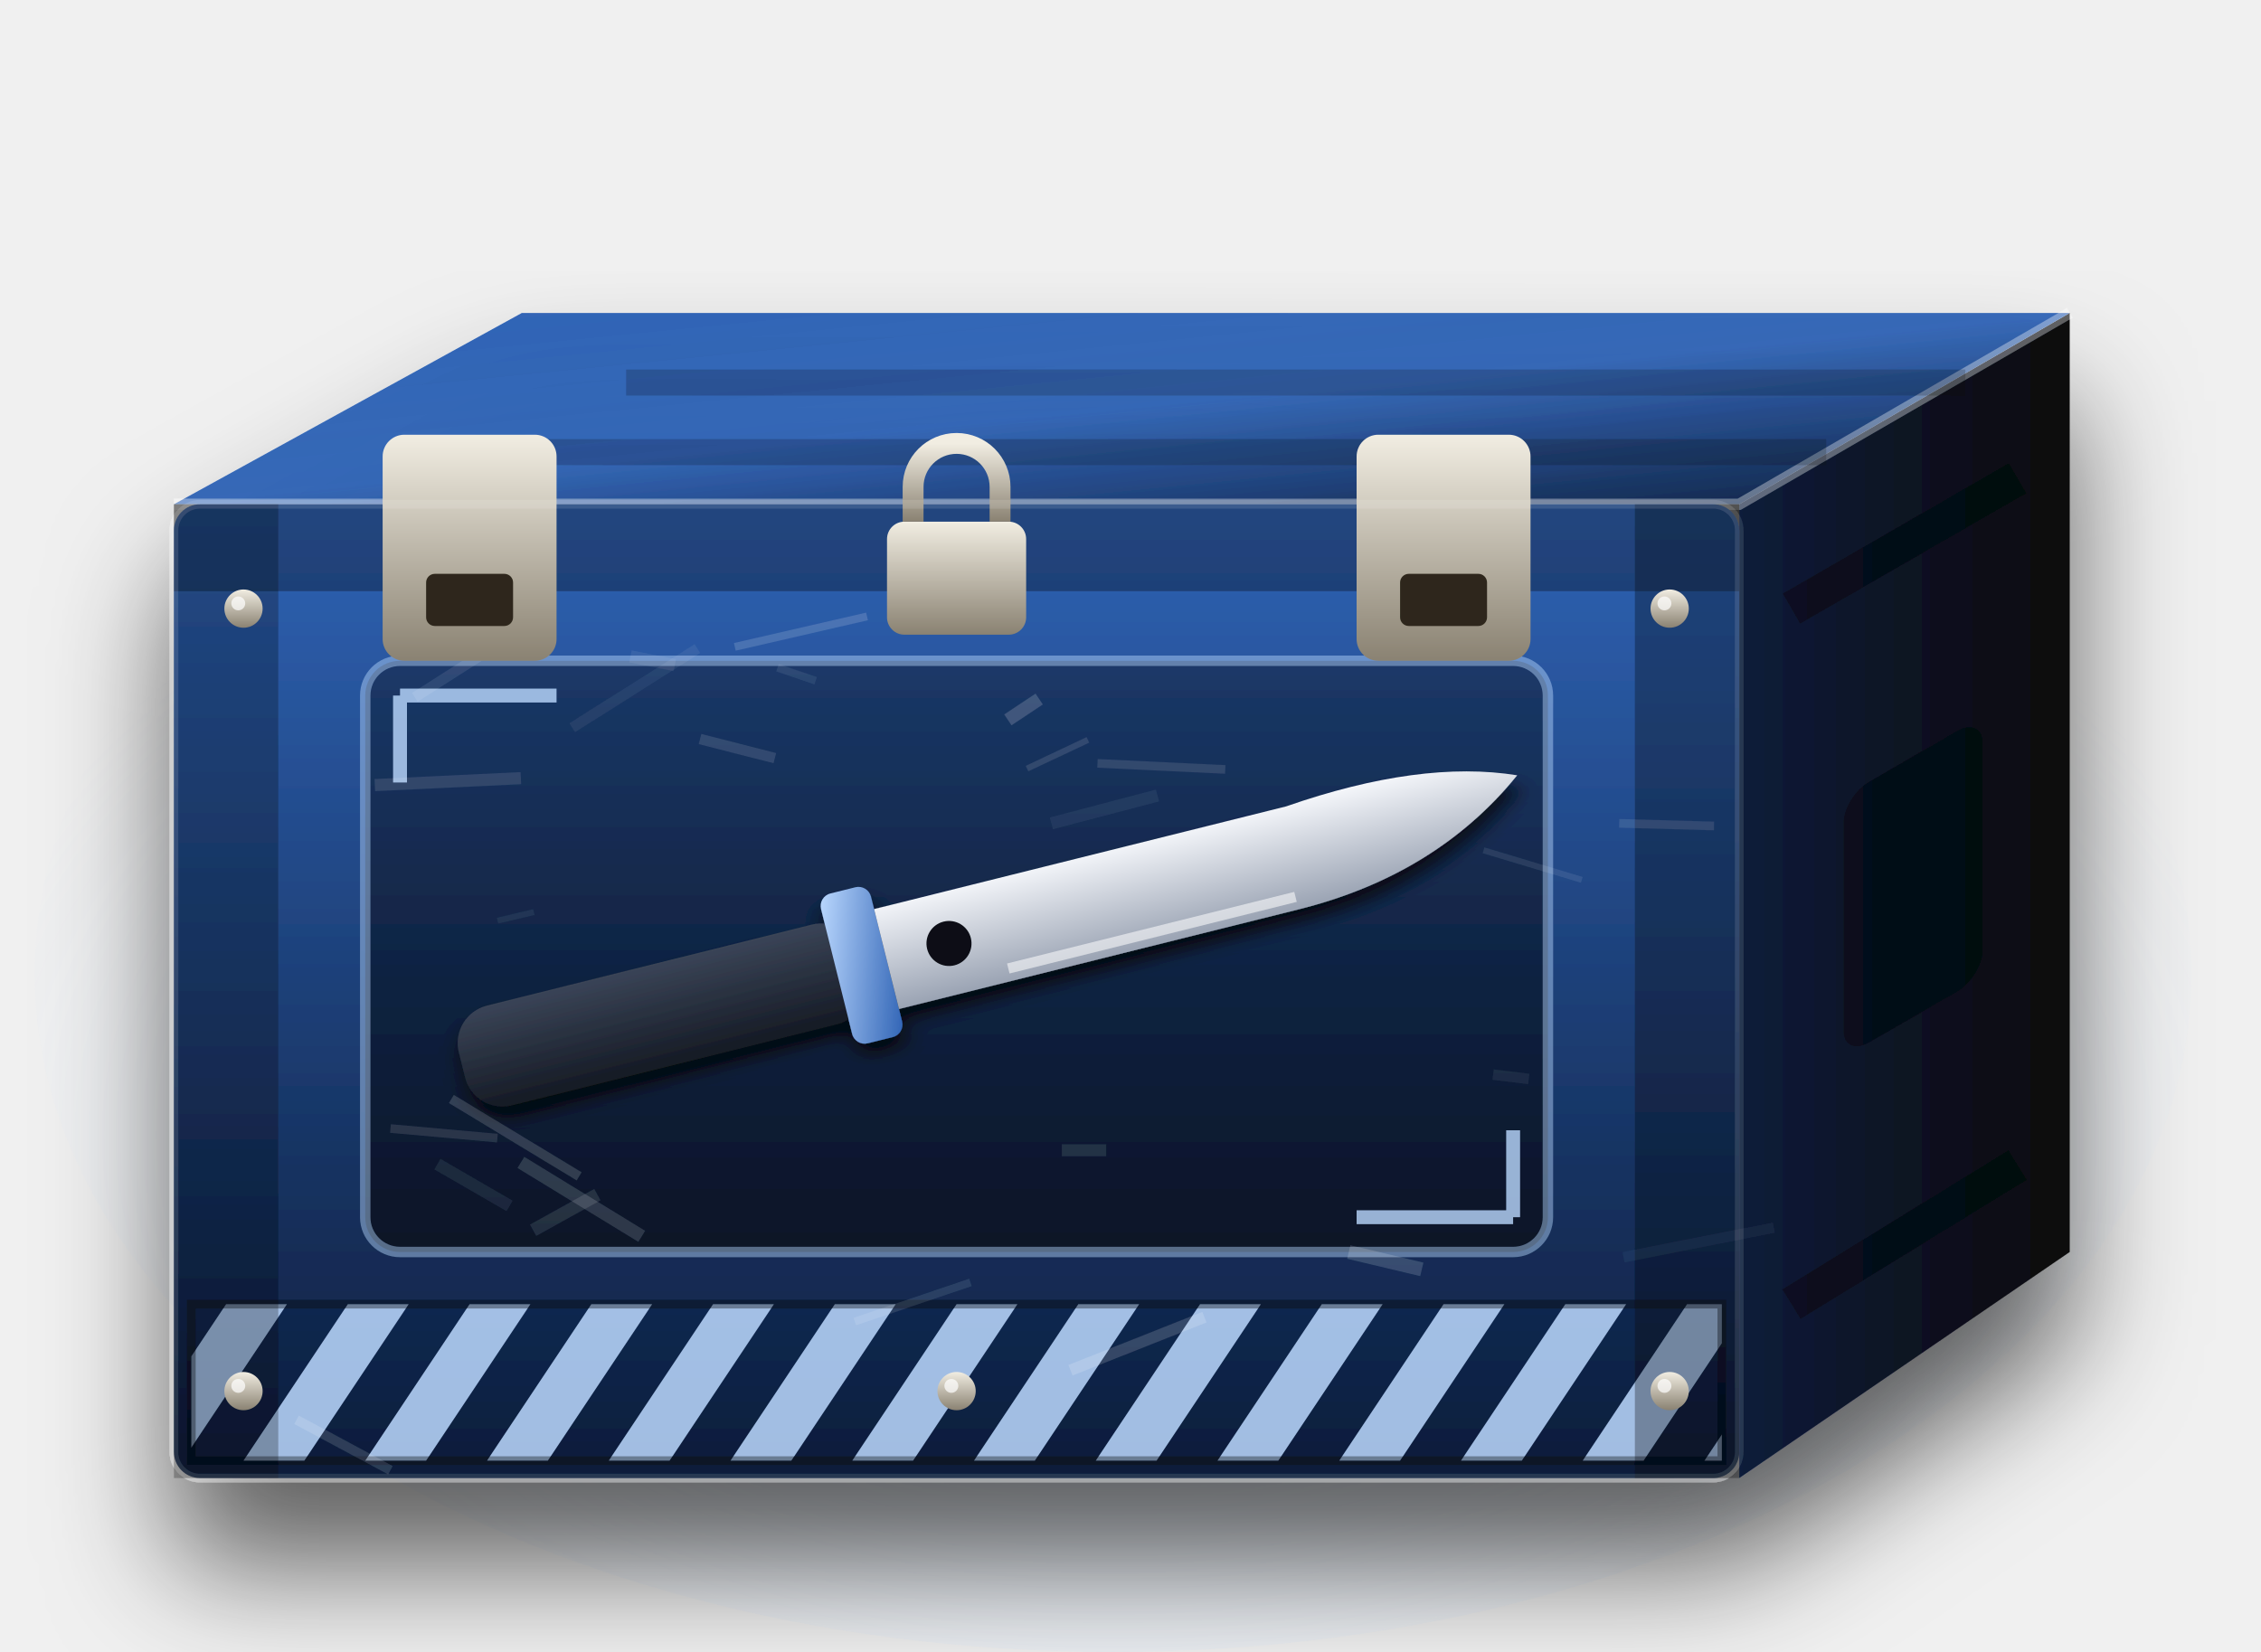
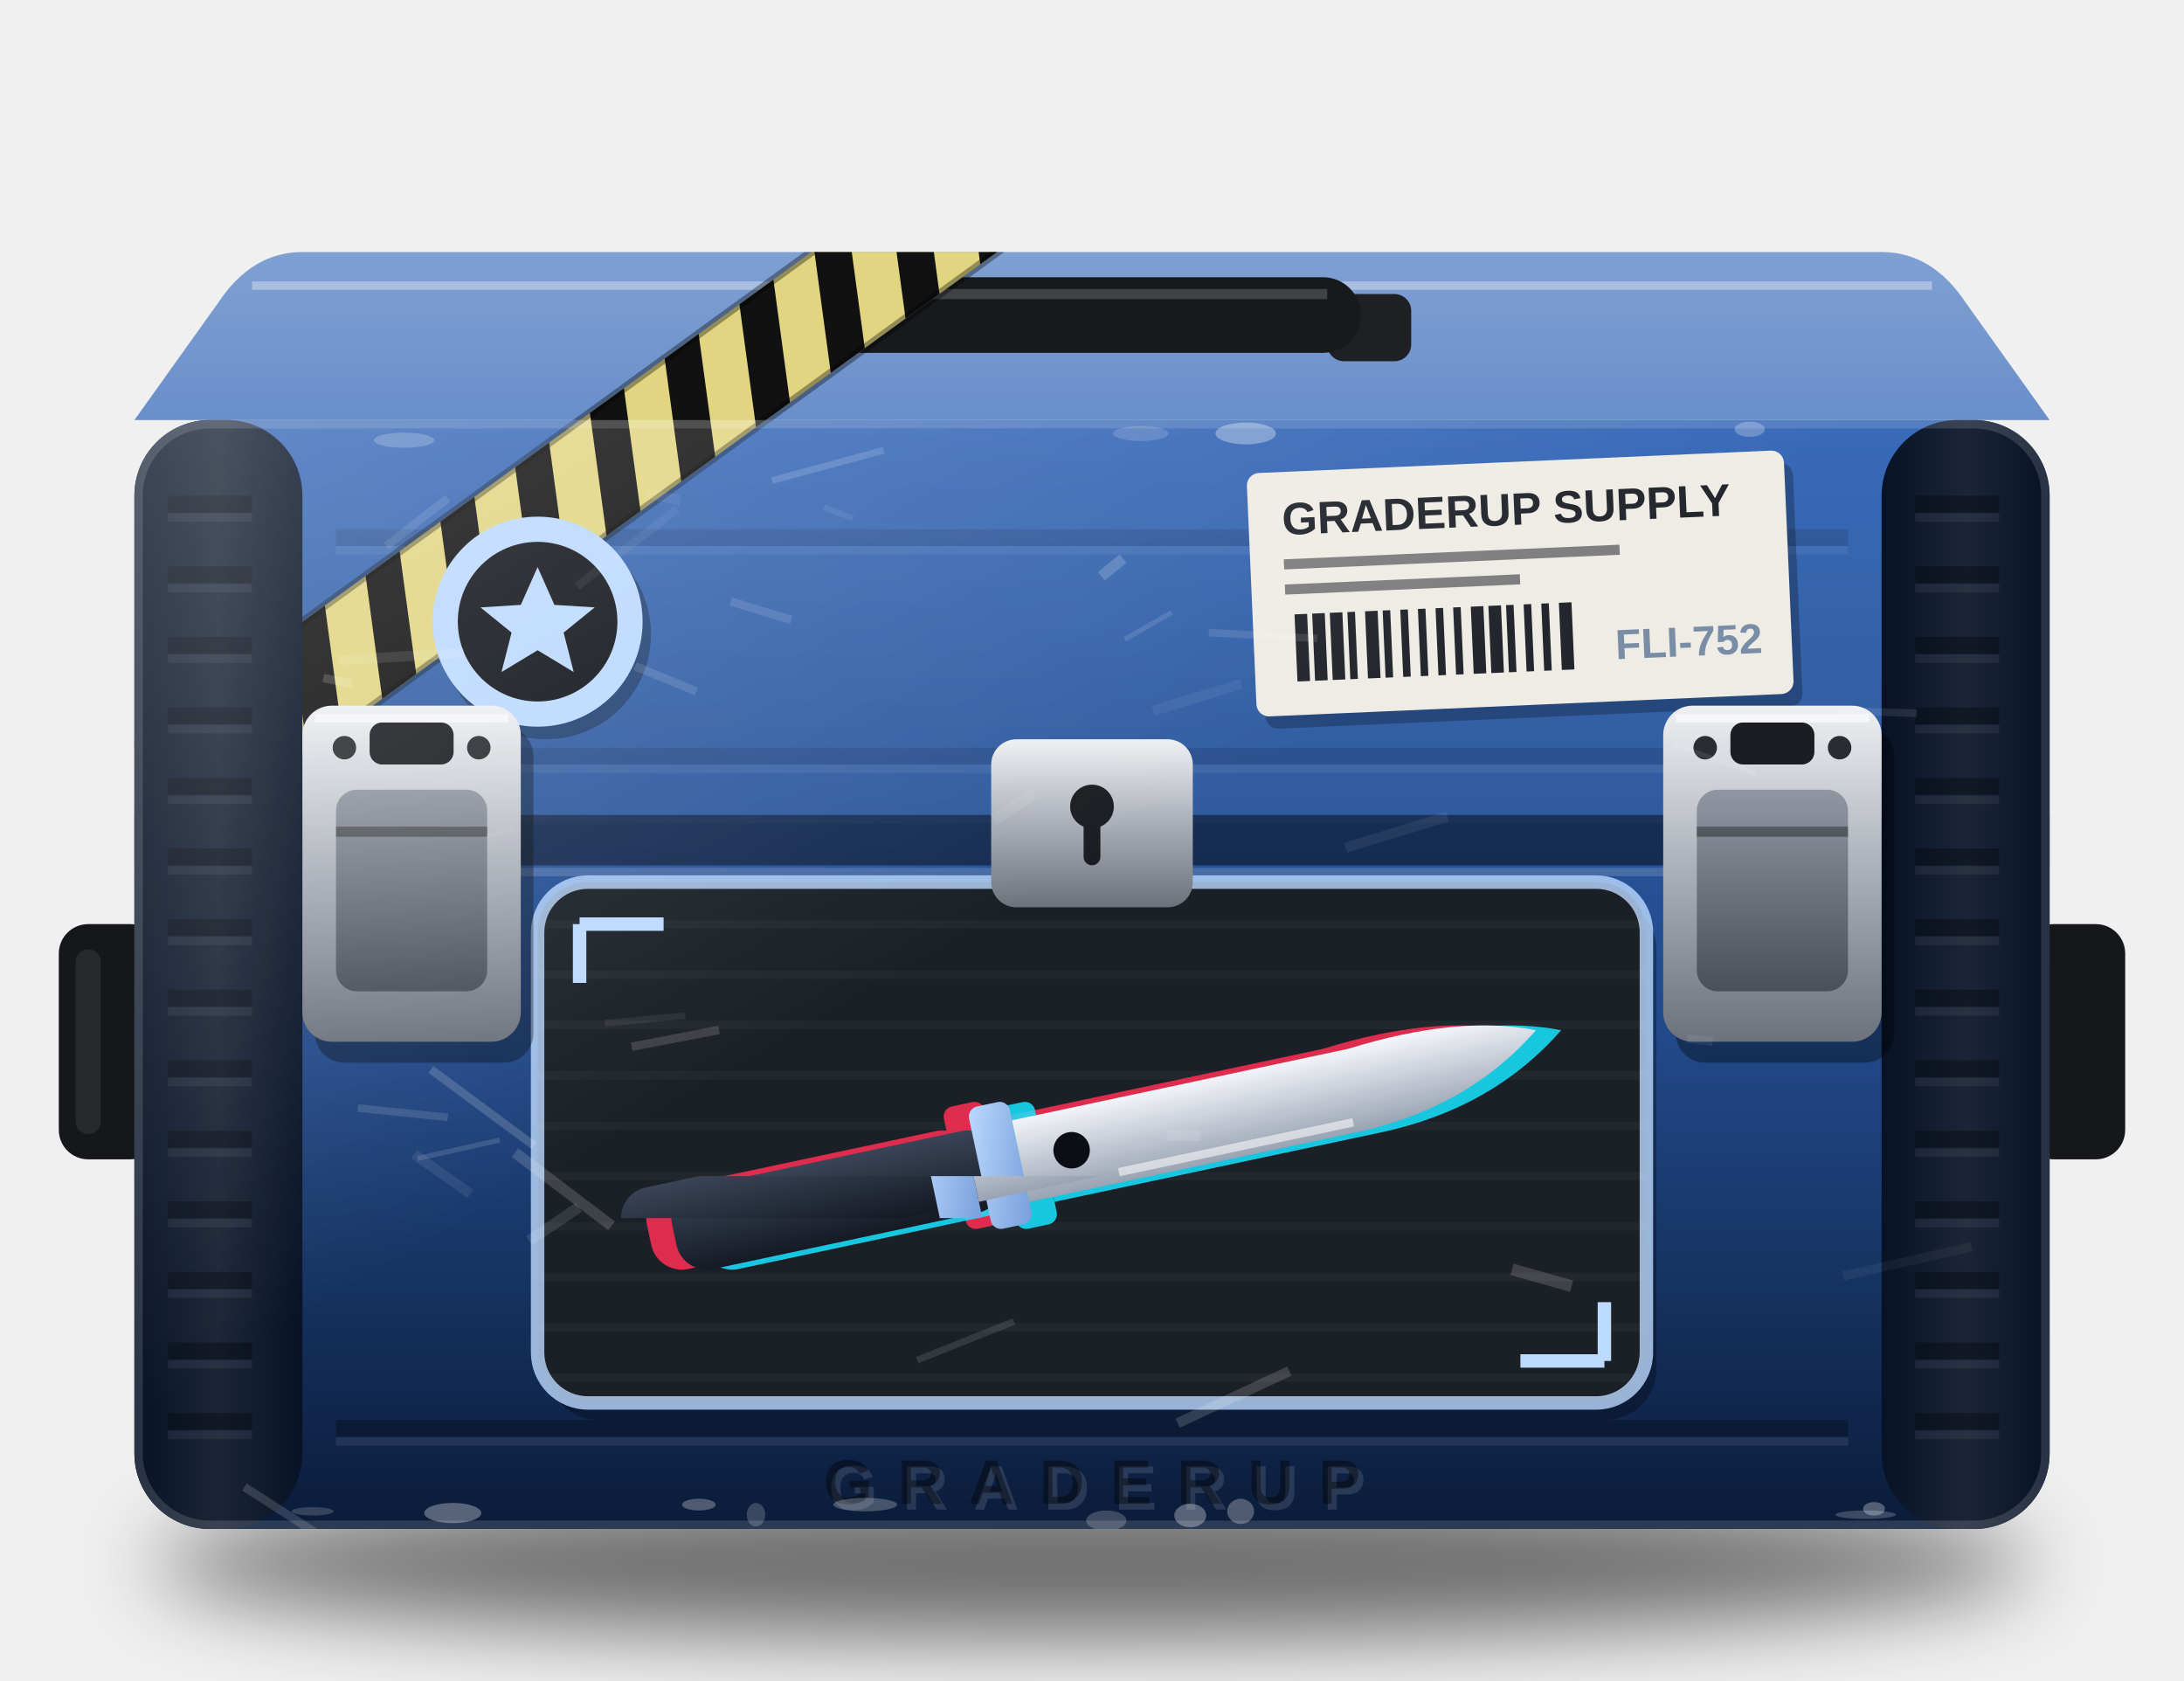
- <svg xmlns="http://www.w3.org/2000/svg" viewBox="0 0 260 190" fill="none">
+ <svg xmlns="http://www.w3.org/2000/svg" viewBox="0 0 260 200" fill="none">
  <defs>
    <linearGradient id="flipf" x1="0" y1="0" x2="0" y2="1">
      <stop offset="0" stop-color="#2f63b5" />
+       <stop offset=".55" stop-color="#224a8a" />
      <stop offset="1" stop-color="#0b1c3a" />
    </linearGradient>
-     <linearGradient id="flipt" x1="0" y1="0" x2="1" y2="1">
-       <stop offset="0" stop-color="#2f63b5" />
-       <stop offset=".5" stop-color="#2f63b5" stop-opacity=".95" />
-       <stop offset="1" stop-color="#0b1c3a" />
-     </linearGradient>
-     <linearGradient id="flips" x1="0" y1="0" x2="1" y2="0">
-       <stop offset="0" stop-color="#0b1c3a" />
-       <stop offset="1" stop-color="#07090c" />
-     </linearGradient>
-     <linearGradient id="flipm" x1="0" y1="0" x2="0" y2="1">
-       <stop offset="0" stop-color="#f1ede2" />
-       <stop offset="1" stop-color="#8a8272" />
-     </linearGradient>
-     <linearGradient id="flipp" x1="0" y1="0" x2="0" y2="1">
-       <stop offset="0" stop-color="#000" stop-opacity=".35" />
-       <stop offset="1" stop-color="#000" stop-opacity=".55" />
-     </linearGradient>
-     <radialGradient id="flipg" cx=".5" cy=".62" r=".55">
-       <stop offset="0" stop-color="#bcd9ff" stop-opacity=".35" />
-       <stop offset="1" stop-color="#bcd9ff" stop-opacity="0" />
-     </radialGradient>
+     <linearGradient id="flipt" x1="0" y1="0" x2="0" y2="1">
+       <stop offset="0" stop-color="#80a0d2" />
+       <stop offset="1" stop-color="#698fca" />
+     </linearGradient>
+     <linearGradient id="flipb" x1="0" y1="0" x2="1" y2="0">
+       <stop offset="0" stop-color="#071226" />
+       <stop offset=".5" stop-color="#1b2537" />
+       <stop offset="1" stop-color="#071226" />
+     </linearGradient>
+     <linearGradient id="flipgl" x1="0" y1="0" x2="1" y2="1">
+       <stop offset="0" stop-color="#fff" stop-opacity=".22" />
+       <stop offset=".45" stop-color="#fff" stop-opacity="0" />
+     </linearGradient>
+     <linearGradient id="flipmt" x1="0" y1="0" x2="0" y2="1">
+       <stop offset="0" stop-color="#eef0f3" />
+       <stop offset=".5" stop-color="#a9aeb7" />
+       <stop offset="1" stop-color="#6c717b" />
+     </linearGradient>
+     <linearGradient id="flipmd" x1="0" y1="0" x2="0" y2="1">
+       <stop offset="0" stop-color="#9097a2" />
+       <stop offset="1" stop-color="#4a4f58" />
+     </linearGradient>
    <linearGradient id="m" x1="0" y1="0" x2="0" y2="1">
      <stop offset="0" stop-color="#f4f6fa" />
      <stop offset="1" stop-color="#9aa3b3" />
    </linearGradient>
    <linearGradient id="d" x1="0" y1="0" x2="0" y2="1">
      <stop offset="0" stop-color="#3a4457" />
      <stop offset="1" stop-color="#151a24" />
    </linearGradient>
    <linearGradient id="acc" x1="0" y1="0" x2="1" y2="1">
      <stop offset="0" stop-color="#bcd9ff" />
-       <stop offset="1" stop-color="#2f63b5" />
-     </linearGradient>
-     <filter id="flipsh" x="-10%" y="-10%" width="120%" height="140%">
-       <feDropShadow dx="0" dy="10" stdDeviation="7" flood-color="#000" flood-opacity=".6" />
+       <stop offset="1" stop-color="#769eda" />
+     </linearGradient>
+     <filter id="flipbl" x="-20%" y="-50%" width="140%" height="200%">
+       <feGaussianBlur stdDeviation="5" />
    </filter>
-     <filter id="flipws" x="-20%" y="-20%" width="140%" height="160%">
-       <feDropShadow dx="0" dy="2" stdDeviation="1.5" flood-color="#000" flood-opacity=".7" />
+     <filter id="flipr" x="-10%" y="-10%" width="120%" height="120%">
+       <feFlood flood-color="#ff2d55" />
+       <feComposite in2="SourceAlpha" operator="in" />
    </filter>
+     <filter id="flipc" x="-10%" y="-10%" width="120%" height="120%">
+       <feFlood flood-color="#19e3ff" />
+       <feComposite in2="SourceAlpha" operator="in" />
+     </filter>
+     <clipPath id="flipclip">
+       <path d="M36 30 H224 Q230 30 234 36 L244 50 V173 Q244 182 235 182 H25 Q16 182 16 173 V50 L26 36 Q30 30 36 30 Z" />
+     </clipPath>
+     <clipPath id="flipst">
+       <rect x="64" y="105" width="132" height="62" rx="6" />
+     </clipPath>
+     <clipPath id="flips1">
+       <rect x="0" y="112" width="260" height="7" />
+     </clipPath>
+     <clipPath id="flips2">
+       <rect x="0" y="140" width="260" height="5" />
+     </clipPath>
  </defs>
-   <ellipse cx="128" cy="112" rx="124" ry="78" fill="url(#flipg)" />
-   <g filter="url(#flipsh)">
-     <path d="M200 58 L238 36 V144 L200 170 Z" fill="url(#flips)" />
-     <path d="M206 70 L232 55 M206 150 L232 134" stroke="#000" stroke-opacity=".35" stroke-width="4" />
-     <rect x="212" y="90" width="16" height="30" rx="3" transform="skewY(-30) translate(0 124)" fill="#000" fill-opacity=".35" />
-     <path d="M20 58 L200 58 L238 36 L60 36 Z" fill="url(#flipt)" />
-     <path d="M20 58 L200 58 L238 36" stroke="#fff" stroke-opacity=".35" stroke-width="1.3" />
-     <path d="M58 52 L210 52 M72 44 L226 44" stroke="#000" stroke-opacity=".18" stroke-width="3" />
-     <rect x="20" y="58" width="180" height="112" rx="3" fill="url(#flipf)" />
-     <rect x="20" y="58" width="180" height="10" fill="#000" fill-opacity=".3" />
-     <clipPath id="fliphz">
-       <rect x="22" y="150" width="176" height="18" />
-     </clipPath>
-     <g clip-path="url(#fliphz)">
-       <path d="M14 168 l12 -18 h7 l-12 18 z" fill="#bcd9ff" fill-opacity=".85" />
-       <path d="M28 168 l12 -18 h7 l-12 18 z" fill="#bcd9ff" fill-opacity=".85" />
-       <path d="M42 168 l12 -18 h7 l-12 18 z" fill="#bcd9ff" fill-opacity=".85" />
-       <path d="M56 168 l12 -18 h7 l-12 18 z" fill="#bcd9ff" fill-opacity=".85" />
-       <path d="M70 168 l12 -18 h7 l-12 18 z" fill="#bcd9ff" fill-opacity=".85" />
-       <path d="M84 168 l12 -18 h7 l-12 18 z" fill="#bcd9ff" fill-opacity=".85" />
-       <path d="M98 168 l12 -18 h7 l-12 18 z" fill="#bcd9ff" fill-opacity=".85" />
-       <path d="M112 168 l12 -18 h7 l-12 18 z" fill="#bcd9ff" fill-opacity=".85" />
-       <path d="M126 168 l12 -18 h7 l-12 18 z" fill="#bcd9ff" fill-opacity=".85" />
-       <path d="M140 168 l12 -18 h7 l-12 18 z" fill="#bcd9ff" fill-opacity=".85" />
-       <path d="M154 168 l12 -18 h7 l-12 18 z" fill="#bcd9ff" fill-opacity=".85" />
-       <path d="M168 168 l12 -18 h7 l-12 18 z" fill="#bcd9ff" fill-opacity=".85" />
-       <path d="M182 168 l12 -18 h7 l-12 18 z" fill="#bcd9ff" fill-opacity=".85" />
-       <path d="M196 168 l12 -18 h7 l-12 18 z" fill="#bcd9ff" fill-opacity=".85" />
-       <path d="M210 168 l12 -18 h7 l-12 18 z" fill="#bcd9ff" fill-opacity=".85" />
-       <path d="M224 168 l12 -18 h7 l-12 18 z" fill="#bcd9ff" fill-opacity=".85" />
-     </g>
-     <rect x="22" y="150" width="176" height="18" fill="none" stroke="#000" stroke-opacity=".35" />
-     <rect x="20" y="58" width="12" height="112" fill="#000" fill-opacity=".25" />
-     <rect x="188" y="58" width="12" height="112" fill="#000" fill-opacity=".3" />
-     <rect x="42" y="76" width="136" height="68" rx="4" fill="url(#flipp)" stroke="#bcd9ff" stroke-opacity=".45" stroke-width="1.2" />
-     <path d="M46 80 h18 M46 80 v10 M174 140 h-18 M174 140 v-10" stroke="#bcd9ff" stroke-opacity=".8" stroke-width="1.6" />
-     <g transform="translate(38 56) scale(.74) rotate(-14 100 70)" filter="url(#flipws)">
+   <ellipse cx="130" cy="186" rx="112" ry="9" fill="#000" fill-opacity=".55" filter="url(#flipbl)" />
+   <rect x="7" y="110" width="12" height="28" rx="3.5" fill="#15171b" />
+   <rect x="9" y="113" width="3" height="22" rx="1.5" fill="#fff" fill-opacity=".08" />
+   <rect x="241" y="110" width="12" height="28" rx="3.5" fill="#15171b" />
+   <path d="M36 30 H224 Q230 30 234 36 L244 50 H16 L26 36 Q30 30 36 30 Z" fill="url(#flipt)" />
+   <path d="M30 34 H230" stroke="#fff" stroke-opacity=".35" stroke-width="1" />
+   <rect x="92" y="35" width="10" height="8" rx="2" fill="#1e2024" />
+   <rect x="158" y="35" width="10" height="8" rx="2" fill="#1e2024" />
+   <rect x="98" y="33" width="64" height="9" rx="4.5" fill="#17191d" />
+   <path d="M102 35 h56" stroke="#fff" stroke-opacity=".18" stroke-width="1.2" />
+   <rect x="16" y="50" width="228" height="132" rx="9" fill="url(#flipf)" />
+   <rect x="16" y="50" width="228" height="48" rx="9" fill="#fff" fill-opacity=".05" />
+   <path d="M40 64 H220 M40 90 H220" stroke="#000" stroke-opacity=".12" stroke-width="2" />
+   <path d="M40 65.5 H220 M40 91.5 H220" stroke="#fff" stroke-opacity=".06" stroke-width="1" />
+   <g clip-path="url(#flipclip)">
+     <g transform="rotate(-36 60 64)">
+       <rect x="-40" y="58" width="170" height="13" fill="#e1d581" />
+       <path d="M-40 71 l7 -13 h5 l-7 13 z" fill="#111" />
+       <path d="M-29 71 l7 -13 h5 l-7 13 z" fill="#111" />
+       <path d="M-18 71 l7 -13 h5 l-7 13 z" fill="#111" />
+       <path d="M-7 71 l7 -13 h5 l-7 13 z" fill="#111" />
+       <path d="M4 71 l7 -13 h5 l-7 13 z" fill="#111" />
+       <path d="M15 71 l7 -13 h5 l-7 13 z" fill="#111" />
+       <path d="M26 71 l7 -13 h5 l-7 13 z" fill="#111" />
+       <path d="M37 71 l7 -13 h5 l-7 13 z" fill="#111" />
+       <path d="M48 71 l7 -13 h5 l-7 13 z" fill="#111" />
+       <path d="M59 71 l7 -13 h5 l-7 13 z" fill="#111" />
+       <path d="M70 71 l7 -13 h5 l-7 13 z" fill="#111" />
+       <path d="M81 71 l7 -13 h5 l-7 13 z" fill="#111" />
+       <path d="M92 71 l7 -13 h5 l-7 13 z" fill="#111" />
+       <path d="M103 71 l7 -13 h5 l-7 13 z" fill="#111" />
+       <path d="M114 71 l7 -13 h5 l-7 13 z" fill="#111" />
+       <path d="M125 71 l7 -13 h5 l-7 13 z" fill="#111" />
+       <path d="M136 71 l7 -13 h5 l-7 13 z" fill="#111" />
+       <path d="M147 71 l7 -13 h5 l-7 13 z" fill="#111" />
+       <rect x="-40" y="58" width="170" height="13" fill="none" stroke="#000" stroke-opacity=".35" />
+     </g>
+   </g>
+   <rect x="16" y="97" width="228" height="6" fill="#000" fill-opacity=".45" />
+   <path d="M16 103.8 H244" stroke="#fff" stroke-opacity=".16" stroke-width="1" />
+   <path d="M40 170 H220" stroke="#000" stroke-opacity=".28" stroke-width="2" />
+   <path d="M40 171.6 H220" stroke="#fff" stroke-opacity=".08" stroke-width="1" />
+   <rect x="16" y="50" width="20" height="132" rx="9" fill="url(#flipb)" />
+   <path d="M20 60 h10" stroke="#000" stroke-opacity=".32" stroke-width="2" />
+   <path d="M20 61.6 h10" stroke="#fff" stroke-opacity=".06" stroke-width="1" />
+   <path d="M20 68.4 h10" stroke="#000" stroke-opacity=".32" stroke-width="2" />
+   <path d="M20 70 h10" stroke="#fff" stroke-opacity=".06" stroke-width="1" />
+   <path d="M20 76.8 h10" stroke="#000" stroke-opacity=".32" stroke-width="2" />
+   <path d="M20 78.4 h10" stroke="#fff" stroke-opacity=".06" stroke-width="1" />
+   <path d="M20 85.2 h10" stroke="#000" stroke-opacity=".32" stroke-width="2" />
+   <path d="M20 86.8 h10" stroke="#fff" stroke-opacity=".06" stroke-width="1" />
+   <path d="M20 93.6 h10" stroke="#000" stroke-opacity=".32" stroke-width="2" />
+   <path d="M20 95.2 h10" stroke="#fff" stroke-opacity=".06" stroke-width="1" />
+   <path d="M20 102 h10" stroke="#000" stroke-opacity=".32" stroke-width="2" />
+   <path d="M20 103.6 h10" stroke="#fff" stroke-opacity=".06" stroke-width="1" />
+   <path d="M20 110.4 h10" stroke="#000" stroke-opacity=".32" stroke-width="2" />
+   <path d="M20 112 h10" stroke="#fff" stroke-opacity=".06" stroke-width="1" />
+   <path d="M20 118.8 h10" stroke="#000" stroke-opacity=".32" stroke-width="2" />
+   <path d="M20 120.4 h10" stroke="#fff" stroke-opacity=".06" stroke-width="1" />
+   <path d="M20 127.2 h10" stroke="#000" stroke-opacity=".32" stroke-width="2" />
+   <path d="M20 128.8 h10" stroke="#fff" stroke-opacity=".06" stroke-width="1" />
+   <path d="M20 135.6 h10" stroke="#000" stroke-opacity=".32" stroke-width="2" />
+   <path d="M20 137.2 h10" stroke="#fff" stroke-opacity=".06" stroke-width="1" />
+   <path d="M20 144 h10" stroke="#000" stroke-opacity=".32" stroke-width="2" />
+   <path d="M20 145.6 h10" stroke="#fff" stroke-opacity=".06" stroke-width="1" />
+   <path d="M20 152.4 h10" stroke="#000" stroke-opacity=".32" stroke-width="2" />
+   <path d="M20 154 h10" stroke="#fff" stroke-opacity=".06" stroke-width="1" />
+   <path d="M20 160.8 h10" stroke="#000" stroke-opacity=".32" stroke-width="2" />
+   <path d="M20 162.4 h10" stroke="#fff" stroke-opacity=".06" stroke-width="1" />
+   <path d="M20 169.2 h10" stroke="#000" stroke-opacity=".32" stroke-width="2" />
+   <path d="M20 170.8 h10" stroke="#fff" stroke-opacity=".06" stroke-width="1" />
+   <rect x="224" y="50" width="20" height="132" rx="9" fill="url(#flipb)" />
+   <path d="M228 60 h10" stroke="#000" stroke-opacity=".32" stroke-width="2" />
+   <path d="M228 61.6 h10" stroke="#fff" stroke-opacity=".06" stroke-width="1" />
+   <path d="M228 68.4 h10" stroke="#000" stroke-opacity=".32" stroke-width="2" />
+   <path d="M228 70 h10" stroke="#fff" stroke-opacity=".06" stroke-width="1" />
+   <path d="M228 76.8 h10" stroke="#000" stroke-opacity=".32" stroke-width="2" />
+   <path d="M228 78.4 h10" stroke="#fff" stroke-opacity=".06" stroke-width="1" />
+   <path d="M228 85.2 h10" stroke="#000" stroke-opacity=".32" stroke-width="2" />
+   <path d="M228 86.8 h10" stroke="#fff" stroke-opacity=".06" stroke-width="1" />
+   <path d="M228 93.6 h10" stroke="#000" stroke-opacity=".32" stroke-width="2" />
+   <path d="M228 95.2 h10" stroke="#fff" stroke-opacity=".06" stroke-width="1" />
+   <path d="M228 102 h10" stroke="#000" stroke-opacity=".32" stroke-width="2" />
+   <path d="M228 103.6 h10" stroke="#fff" stroke-opacity=".06" stroke-width="1" />
+   <path d="M228 110.4 h10" stroke="#000" stroke-opacity=".32" stroke-width="2" />
+   <path d="M228 112 h10" stroke="#fff" stroke-opacity=".06" stroke-width="1" />
+   <path d="M228 118.8 h10" stroke="#000" stroke-opacity=".32" stroke-width="2" />
+   <path d="M228 120.4 h10" stroke="#fff" stroke-opacity=".06" stroke-width="1" />
+   <path d="M228 127.2 h10" stroke="#000" stroke-opacity=".32" stroke-width="2" />
+   <path d="M228 128.8 h10" stroke="#fff" stroke-opacity=".06" stroke-width="1" />
+   <path d="M228 135.6 h10" stroke="#000" stroke-opacity=".32" stroke-width="2" />
+   <path d="M228 137.2 h10" stroke="#fff" stroke-opacity=".06" stroke-width="1" />
+   <path d="M228 144 h10" stroke="#000" stroke-opacity=".32" stroke-width="2" />
+   <path d="M228 145.6 h10" stroke="#fff" stroke-opacity=".06" stroke-width="1" />
+   <path d="M228 152.4 h10" stroke="#000" stroke-opacity=".32" stroke-width="2" />
+   <path d="M228 154 h10" stroke="#fff" stroke-opacity=".06" stroke-width="1" />
+   <path d="M228 160.8 h10" stroke="#000" stroke-opacity=".32" stroke-width="2" />
+   <path d="M228 162.4 h10" stroke="#fff" stroke-opacity=".06" stroke-width="1" />
+   <path d="M228 169.2 h10" stroke="#000" stroke-opacity=".32" stroke-width="2" />
+   <path d="M228 170.8 h10" stroke="#fff" stroke-opacity=".06" stroke-width="1" />
+   <g transform="rotate(-2.5 180 70)">
+     <rect x="149" y="55" width="64" height="29" rx="1.5" fill="#000" fill-opacity=".25" transform="translate(1 1.5)" />
+     <rect x="149" y="55" width="64" height="29" rx="1.5" fill="#eeece4" />
+     <text x="153" y="62.5" font-family="Arial, sans-serif" font-weight="700" font-size="5.4" fill="#23262c">GRADERUP SUPPLY</text>
+     <path d="M153 66 h40 M153 69 h28" stroke="#23262c" stroke-opacity=".55" stroke-width="1.2" />
+     <rect x="154" y="72" width="1.5" height="8" fill="#23262c" />
+     <rect x="156.1" y="72" width="1.5" height="8" fill="#23262c" />
+     <rect x="158.2" y="72" width="1.5" height="8" fill="#23262c" />
+     <rect x="160.3" y="72" width="0.9" height="8" fill="#23262c" />
+     <rect x="162.4" y="72" width="1.5" height="8" fill="#23262c" />
+     <rect x="164.5" y="72" width="0.9" height="8" fill="#23262c" />
+     <rect x="166.6" y="72" width="0.9" height="8" fill="#23262c" />
+     <rect x="168.7" y="72" width="0.9" height="8" fill="#23262c" />
+     <rect x="170.8" y="72" width="0.9" height="8" fill="#23262c" />
+     <rect x="172.9" y="72" width="0.9" height="8" fill="#23262c" />
+     <rect x="175" y="72" width="1.5" height="8" fill="#23262c" />
+     <rect x="177.1" y="72" width="1.5" height="8" fill="#23262c" />
+     <rect x="179.2" y="72" width="0.9" height="8" fill="#23262c" />
+     <rect x="181.3" y="72" width="0.9" height="8" fill="#23262c" />
+     <rect x="183.4" y="72" width="0.9" height="8" fill="#23262c" />
+     <rect x="185.5" y="72" width="1.5" height="8" fill="#23262c" />
+     <text x="192" y="79" font-family="Arial, sans-serif" font-weight="700" font-size="5" fill="#7a8da6">FLI-752</text>
+   </g>
+   <circle cx="64" cy="74" r="12.5" fill="#000" fill-opacity=".3" transform="translate(1 1.5)" />
+   <circle cx="64" cy="74" r="12.5" fill="#bcd9ff" />
+   <circle cx="64" cy="74" r="9.5" fill="#101318" />
+   <path d="M64 67.5 L66 72 L70.8 72.3 L67.1 75.3 L68.3 80 L64 77.4 L59.7 80 L60.9 75.3 L57.2 72.3 L62 72 Z" fill="#bcd9ff" />
+   <rect x="64" y="105" width="132" height="62" rx="6" fill="#000" fill-opacity=".3" transform="translate(1.2 2)" />
+   <rect x="64" y="105" width="132" height="62" rx="6" fill="#0d1015" />
+   <g clip-path="url(#flipst)">
+     <rect x="64" y="105" width="132" height="62" fill="#bcd9ff" fill-opacity=".08" />
+     <path d="M64 110 H196" stroke="#fff" stroke-opacity=".035" />
+     <path d="M64 116 H196" stroke="#fff" stroke-opacity=".035" />
+     <path d="M64 122 H196" stroke="#fff" stroke-opacity=".035" />
+     <path d="M64 128 H196" stroke="#fff" stroke-opacity=".035" />
+     <path d="M64 134 H196" stroke="#fff" stroke-opacity=".035" />
+     <path d="M64 140 H196" stroke="#fff" stroke-opacity=".035" />
+     <path d="M64 146 H196" stroke="#fff" stroke-opacity=".035" />
+     <path d="M64 152 H196" stroke="#fff" stroke-opacity=".035" />
+     <path d="M64 158 H196" stroke="#fff" stroke-opacity=".035" />
+     <path d="M64 164 H196" stroke="#fff" stroke-opacity=".035" />
+     <g transform="translate(-3 0)" opacity=".85">
+       <g transform="translate(68 93) scale(.62) rotate(-12 100 70)" filter="url(#flipr)">
+         <rect x="18" y="62" width="64" height="16" rx="6" fill="url(#d)" />
+         <rect x="78" y="58" width="8" height="24" rx="2" fill="url(#acc)" />
+         <path d="M86 62 H152 Q174 60 188 66 Q172 78 150 78 H86 Z" fill="url(#m)" />
+         <circle cx="96" cy="70" r="3.5" fill="#0b0e14" />
+         <path d="M104 76 H150" stroke="#fff" stroke-opacity=".55" stroke-width="1.6" fill="none" />
+       </g>
+     </g>
+     <g transform="translate(3 0)" opacity=".85">
+       <g transform="translate(68 93) scale(.62) rotate(-12 100 70)" filter="url(#flipc)">
+         <rect x="18" y="62" width="64" height="16" rx="6" fill="url(#d)" />
+         <rect x="78" y="58" width="8" height="24" rx="2" fill="url(#acc)" />
+         <path d="M86 62 H152 Q174 60 188 66 Q172 78 150 78 H86 Z" fill="url(#m)" />
+         <circle cx="96" cy="70" r="3.5" fill="#0b0e14" />
+         <path d="M104 76 H150" stroke="#fff" stroke-opacity=".55" stroke-width="1.6" fill="none" />
+       </g>
+     </g>
+     <g transform="translate(68 93) scale(.62) rotate(-12 100 70)">
      <rect x="18" y="62" width="64" height="16" rx="6" fill="url(#d)" />
      <rect x="78" y="58" width="8" height="24" rx="2" fill="url(#acc)" />
      <path d="M86 62 H152 Q174 60 188 66 Q172 78 150 78 H86 Z" fill="url(#m)" />
      <circle cx="96" cy="70" r="3.5" fill="#0b0e14" />
      <path d="M104 76 H150" stroke="#fff" stroke-opacity=".55" stroke-width="1.6" fill="none" />
    </g>
-     <path d="M34.1 163.3 l10.8 5.8" stroke="#fff" stroke-opacity="0.14" stroke-width="1.1" />
-     <path d="M186.2 94.7 l10.9 0.3" stroke="#fff" stroke-opacity="0.10" stroke-width="1.0" />
-     <path d="M57.2 105.9 l4.2 -1.0" stroke="#fff" stroke-opacity="0.06" stroke-width="0.7" />
-     <path d="M72.5 75.5 l5.1 1.0" stroke="#fff" stroke-opacity="0.07" stroke-width="1.4" />
-     <path d="M171.7 123.6 l4.1 0.5" stroke="#fff" stroke-opacity="0.07" stroke-width="1.2" />
-     <path d="M47.7 80.2 l9.1 -5.8" stroke="#fff" stroke-opacity="0.09" stroke-width="1.2" />
-     <path d="M89.4 76.8 l4.4 1.5" stroke="#fff" stroke-opacity="0.08" stroke-width="0.9" />
-     <path d="M44.9 129.8 l12.3 1.1" stroke="#fff" stroke-opacity="0.12" stroke-width="1.0" />
-     <path d="M170.6 97.8 l11.3 3.4" stroke="#fff" stroke-opacity="0.09" stroke-width="0.7" />
-     <path d="M43.1 90.3 l16.8 -0.8" stroke="#fff" stroke-opacity="0.11" stroke-width="1.4" />
-     <path d="M50.3 133.9 l8.3 4.8" stroke="#fff" stroke-opacity="0.08" stroke-width="1.4" />
-     <path d="M98.3 152.0 l13.3 -4.5" stroke="#fff" stroke-opacity="0.11" stroke-width="0.9" />
-     <path d="M126.2 87.8 l14.7 0.7" stroke="#fff" stroke-opacity="0.11" stroke-width="1.0" />
-     <path d="M80.5 85.0 l8.6 2.2" stroke="#fff" stroke-opacity="0.12" stroke-width="1.2" />
-     <path d="M65.8 83.7 l14.4 -9.1" stroke="#fff" stroke-opacity="0.06" stroke-width="1.2" />
-     <path d="M61.3 141.5 l7.4 -4.1" stroke="#fff" stroke-opacity="0.11" stroke-width="1.5" />
-     <path d="M123.1 157.6 l15.4 -6.1" stroke="#fff" stroke-opacity="0.16" stroke-width="1.3" />
-     <path d="M122.1 132.3 l5.1 0.0" stroke="#fff" stroke-opacity="0.10" stroke-width="1.4" />
-     <path d="M155.1 144.0 l8.4 2.0" stroke="#fff" stroke-opacity="0.16" stroke-width="1.6" />
-     <path d="M59.9 133.7 l13.9 8.5" stroke="#fff" stroke-opacity="0.15" stroke-width="1.5" />
-     <path d="M186.7 144.6 l17.3 -3.4" stroke="#fff" stroke-opacity="0.05" stroke-width="1.2" />
-     <path d="M118.1 88.4 l7.0 -3.3" stroke="#fff" stroke-opacity="0.11" stroke-width="0.7" />
-     <path d="M51.9 126.4 l14.7 8.9" stroke="#fff" stroke-opacity="0.16" stroke-width="1.1" />
-     <path d="M120.9 94.7 l12.2 -3.2" stroke="#fff" stroke-opacity="0.06" stroke-width="1.4" />
-     <path d="M115.9 82.8 l3.6 -2.4" stroke="#fff" stroke-opacity="0.17" stroke-width="1.5" />
-     <path d="M84.5 74.4 l15.2 -3.5" stroke="#fff" stroke-opacity="0.15" stroke-width="0.9" />
-     <circle cx="28" cy="70" r="2.2" fill="url(#flipm)" />
-     <circle cx="27.4" cy="69.4" r="0.8" fill="#fff" fill-opacity=".7" />
-     <circle cx="192" cy="70" r="2.2" fill="url(#flipm)" />
-     <circle cx="191.4" cy="69.4" r="0.8" fill="#fff" fill-opacity=".7" />
-     <circle cx="28" cy="160" r="2.2" fill="url(#flipm)" />
-     <circle cx="27.4" cy="159.4" r="0.8" fill="#fff" fill-opacity=".7" />
-     <circle cx="192" cy="160" r="2.2" fill="url(#flipm)" />
-     <circle cx="191.4" cy="159.4" r="0.8" fill="#fff" fill-opacity=".7" />
-     <circle cx="110" cy="70" r="2.2" fill="url(#flipm)" />
-     <circle cx="109.4" cy="69.4" r="0.8" fill="#fff" fill-opacity=".7" />
-     <circle cx="110" cy="160" r="2.2" fill="url(#flipm)" />
-     <circle cx="109.4" cy="159.4" r="0.8" fill="#fff" fill-opacity=".7" />
-     <rect x="44" y="50" width="20" height="26" rx="2.5" fill="url(#flipm)" />
-     <rect x="49" y="66" width="10" height="6" rx="1" fill="#2e281c" />
-     <rect x="156" y="50" width="20" height="26" rx="2.5" fill="url(#flipm)" />
-     <rect x="161" y="66" width="10" height="6" rx="1" fill="#2e281c" />
-     <rect x="102" y="60" width="16" height="13" rx="2" fill="url(#flipm)" />
-     <path d="M105 60 v-4 a5 5 0 0 1 10 0 v4" stroke="url(#flipm)" stroke-width="2.4" fill="none" />
-     <text x="110" y="184" opacity="0" text-anchor="middle" font-family="Arial Black, Arial, sans-serif" font-weight="900" font-size="9" letter-spacing="3" fill="#000" fill-opacity=".45">GRADERUP</text>
-     <rect x="20" y="58" width="180" height="112" rx="3" stroke="#fff" stroke-opacity=".12" />
+     <g clip-path="url(#flips1)" transform="translate(7 0)">
+       <g transform="translate(68 93) scale(.62) rotate(-12 100 70)">
+         <rect x="18" y="62" width="64" height="16" rx="6" fill="url(#d)" />
+         <rect x="78" y="58" width="8" height="24" rx="2" fill="url(#acc)" />
+         <path d="M86 62 H152 Q174 60 188 66 Q172 78 150 78 H86 Z" fill="url(#m)" />
+         <circle cx="96" cy="70" r="3.5" fill="#0b0e14" />
+         <path d="M104 76 H150" stroke="#fff" stroke-opacity=".55" stroke-width="1.6" fill="none" />
+       </g>
+     </g>
+     <g clip-path="url(#flips2)" transform="translate(-6 0)">
+       <g transform="translate(68 93) scale(.62) rotate(-12 100 70)">
+         <rect x="18" y="62" width="64" height="16" rx="6" fill="url(#d)" />
+         <rect x="78" y="58" width="8" height="24" rx="2" fill="url(#acc)" />
+         <path d="M86 62 H152 Q174 60 188 66 Q172 78 150 78 H86 Z" fill="url(#m)" />
+         <circle cx="96" cy="70" r="3.5" fill="#0b0e14" />
+         <path d="M104 76 H150" stroke="#fff" stroke-opacity=".55" stroke-width="1.6" fill="none" />
+       </g>
+     </g>
  </g>
+   <rect x="64" y="105" width="132" height="62" rx="6" stroke="#bcd9ff" stroke-opacity=".8" stroke-width="1.6" />
+   <path d="M69 110 h10 M69 110 v7 M191 162 h-10 M191 162 v-7" stroke="#bcd9ff" stroke-width="1.6" />
+   <rect x="36" y="84" width="26" height="40" rx="3.5" fill="#000" fill-opacity=".35" transform="translate(1.5 2.5)" />
+   <rect x="36" y="84" width="26" height="40" rx="3.5" fill="url(#flipmt)" />
+   <rect x="40" y="94" width="18" height="24" rx="2.5" fill="url(#flipmd)" />
+   <path d="M40 99 h18" stroke="#000" stroke-opacity=".35" stroke-width="1.2" />
+   <rect x="44" y="86" width="10" height="5" rx="1.5" fill="#1b1d22" />
+   <circle cx="41" cy="89" r="1.4" fill="#2a2c31" />
+   <circle cx="57" cy="89" r="1.4" fill="#2a2c31" />
+   <path d="M37.5 85.5 h23" stroke="#fff" stroke-opacity=".55" stroke-width="1" />
+   <rect x="198" y="84" width="26" height="40" rx="3.5" fill="#000" fill-opacity=".35" transform="translate(1.5 2.5)" />
+   <rect x="198" y="84" width="26" height="40" rx="3.5" fill="url(#flipmt)" />
+   <rect x="202" y="94" width="18" height="24" rx="2.5" fill="url(#flipmd)" />
+   <path d="M202 99 h18" stroke="#000" stroke-opacity=".35" stroke-width="1.2" />
+   <rect x="206" y="86" width="10" height="5" rx="1.5" fill="#1b1d22" />
+   <circle cx="203" cy="89" r="1.4" fill="#2a2c31" />
+   <circle cx="219" cy="89" r="1.4" fill="#2a2c31" />
+   <path d="M199.5 85.5 h23" stroke="#fff" stroke-opacity=".55" stroke-width="1" />
+   <rect x="118" y="88" width="24" height="20" rx="3" fill="url(#flipmt)" />
+   <circle cx="130" cy="96" r="2.6" fill="#1b1d22" />
+   <rect x="129" y="97" width="2" height="6" rx="1" fill="#1b1d22" />
+   <text x="130.6" y="179.7" text-anchor="middle" font-family="Arial Black, Arial, sans-serif" font-weight="900" font-size="7.5" letter-spacing="3" fill="#fff" fill-opacity=".12">GRADERUP</text>
+   <text x="130" y="179" text-anchor="middle" font-family="Arial Black, Arial, sans-serif" font-weight="900" font-size="7.5" letter-spacing="3" fill="#000" fill-opacity=".4">GRADERUP</text>
+   <g clip-path="url(#flipclip)">
+     <path d="M29.1 177.0 l9.0 5.8" stroke="#fff" stroke-opacity="0.15" stroke-width="1.0" />
+     <path d="M218.7 84.6 l9.5 0.3" stroke="#fff" stroke-opacity="0.10" stroke-width="0.9" />
+     <path d="M57.9 99.6 l3.1 -0.9" stroke="#fff" stroke-opacity="0.06" stroke-width="0.6" />
+     <path d="M77.0 58.7 l4.0 0.9" stroke="#fff" stroke-opacity="0.07" stroke-width="1.2" />
+     <path d="M200.8 123.6 l3.1 0.4" stroke="#fff" stroke-opacity="0.07" stroke-width="1.0" />
+     <path d="M46.0 65.0 l7.3 -5.7" stroke="#fff" stroke-opacity="0.10" stroke-width="1.0" />
+     <path d="M98.1 60.4 l3.4 1.3" stroke="#fff" stroke-opacity="0.08" stroke-width="0.7" />
+     <path d="M42.6 131.9 l10.7 1.1" stroke="#fff" stroke-opacity="0.13" stroke-width="0.9" />
+     <path d="M199.4 88.7 l9.7 3.4" stroke="#fff" stroke-opacity="0.09" stroke-width="0.6" />
+     <path d="M40.3 78.6 l14.9 -0.9" stroke="#fff" stroke-opacity="0.11" stroke-width="1.2" />
+     <path d="M49.3 137.4 l6.7 4.7" stroke="#fff" stroke-opacity="0.08" stroke-width="1.2" />
+     <path d="M109.2 161.9 l11.5 -4.6" stroke="#fff" stroke-opacity="0.11" stroke-width="0.8" />
+     <path d="M143.9 75.3 l12.9 0.7" stroke="#fff" stroke-opacity="0.12" stroke-width="0.9" />
+     <path d="M87.0 71.6 l7.2 2.2" stroke="#fff" stroke-opacity="0.12" stroke-width="1.0" />
+     <path d="M68.7 69.8 l11.9 -9.2" stroke="#fff" stroke-opacity="0.06" stroke-width="1.0" />
+     <path d="M63.0 147.7 l5.9 -4.0" stroke="#fff" stroke-opacity="0.11" stroke-width="1.3" />
+     <path d="M140.2 169.4 l13.3 -6.2" stroke="#fff" stroke-opacity="0.16" stroke-width="1.2" />
+     <path d="M138.9 135.2 l4.0 0.0" stroke="#fff" stroke-opacity="0.10" stroke-width="1.2" />
+     <path d="M180.0 151.1 l7.1 2.0" stroke="#fff" stroke-opacity="0.16" stroke-width="1.4" />
+     <path d="M61.3 137.2 l11.5 8.7" stroke="#fff" stroke-opacity="0.16" stroke-width="1.3" />
+     <path d="M219.4 151.9 l15.3 -3.5" stroke="#fff" stroke-opacity="0.05" stroke-width="1.1" />
+     <path d="M133.9 76.1 l5.6 -3.2" stroke="#fff" stroke-opacity="0.12" stroke-width="0.6" />
+     <path d="M51.3 127.3 l12.3 9.1" stroke="#fff" stroke-opacity="0.17" stroke-width="1.0" />
+     <path d="M137.3 84.6 l10.5 -3.2" stroke="#fff" stroke-opacity="0.06" stroke-width="1.2" />
+     <path d="M131.1 68.6 l2.6 -2.1" stroke="#fff" stroke-opacity="0.18" stroke-width="1.3" />
+     <path d="M91.9 57.2 l13.3 -3.6" stroke="#fff" stroke-opacity="0.15" stroke-width="0.8" />
+     <path d="M118.3 97.6 l4.8 -3.2" stroke="#fff" stroke-opacity="0.07" stroke-width="1.4" />
+     <path d="M160.0 125.3 l7.5 -0.9" stroke="#fff" stroke-opacity="0.06" stroke-width="0.6" />
+     <path d="M75.6 79.3 l7.3 3.0" stroke="#fff" stroke-opacity="0.12" stroke-width="1.0" />
+     <path d="M38.5 80.7 l3.4 0.7" stroke="#fff" stroke-opacity="0.17" stroke-width="1.0" />
+     <path d="M75.2 124.6 l10.4 -2.0" stroke="#fff" stroke-opacity="0.15" stroke-width="1.0" />
+     <path d="M160.2 100.9 l12.1 -3.7" stroke="#fff" stroke-opacity="0.07" stroke-width="1.2" />
+     <path d="M49.7 137.9 l9.8 -2.2" stroke="#fff" stroke-opacity="0.13" stroke-width="0.6" />
+     <path d="M72.0 121.8 l9.6 -0.9" stroke="#fff" stroke-opacity="0.07" stroke-width="0.8" />
+     <ellipse cx="223.1" cy="179.6" rx="1.3" ry="0.8" fill="#fff" fill-opacity="0.29" />
+     <ellipse cx="208.3" cy="51.1" rx="1.8" ry="0.9" fill="#fff" fill-opacity="0.25" />
+     <ellipse cx="83.2" cy="179.1" rx="2.0" ry="0.7" fill="#fff" fill-opacity="0.27" />
+     <ellipse cx="135.8" cy="51.6" rx="3.3" ry="0.9" fill="#fff" fill-opacity="0.16" />
+     <ellipse cx="141.7" cy="180.4" rx="1.9" ry="1.4" fill="#fff" fill-opacity="0.31" />
+     <ellipse cx="131.7" cy="181.0" rx="2.4" ry="1.2" fill="#fff" fill-opacity="0.20" />
+     <ellipse cx="90.0" cy="180.3" rx="1.1" ry="1.4" fill="#fff" fill-opacity="0.19" />
+     <ellipse cx="222.1" cy="180.3" rx="3.6" ry="0.5" fill="#fff" fill-opacity="0.20" />
+     <ellipse cx="37.2" cy="179.9" rx="2.5" ry="0.5" fill="#fff" fill-opacity="0.17" />
+     <ellipse cx="147.7" cy="179.9" rx="1.6" ry="1.5" fill="#fff" fill-opacity="0.27" />
+     <ellipse cx="148.3" cy="51.6" rx="3.6" ry="1.3" fill="#fff" fill-opacity="0.33" />
+     <ellipse cx="103.0" cy="179.1" rx="3.8" ry="0.8" fill="#fff" fill-opacity="0.24" />
+     <ellipse cx="48.1" cy="52.4" rx="3.6" ry="0.9" fill="#fff" fill-opacity="0.21" />
+     <ellipse cx="53.9" cy="180.1" rx="3.4" ry="1.2" fill="#fff" fill-opacity="0.31" />
+   </g>
+   <rect x="16" y="50" width="228" height="132" rx="9" fill="url(#flipgl)" />
+   <rect x="16.5" y="50.5" width="227" height="131" rx="8.5" stroke="#fff" stroke-opacity=".14" />
</svg>
